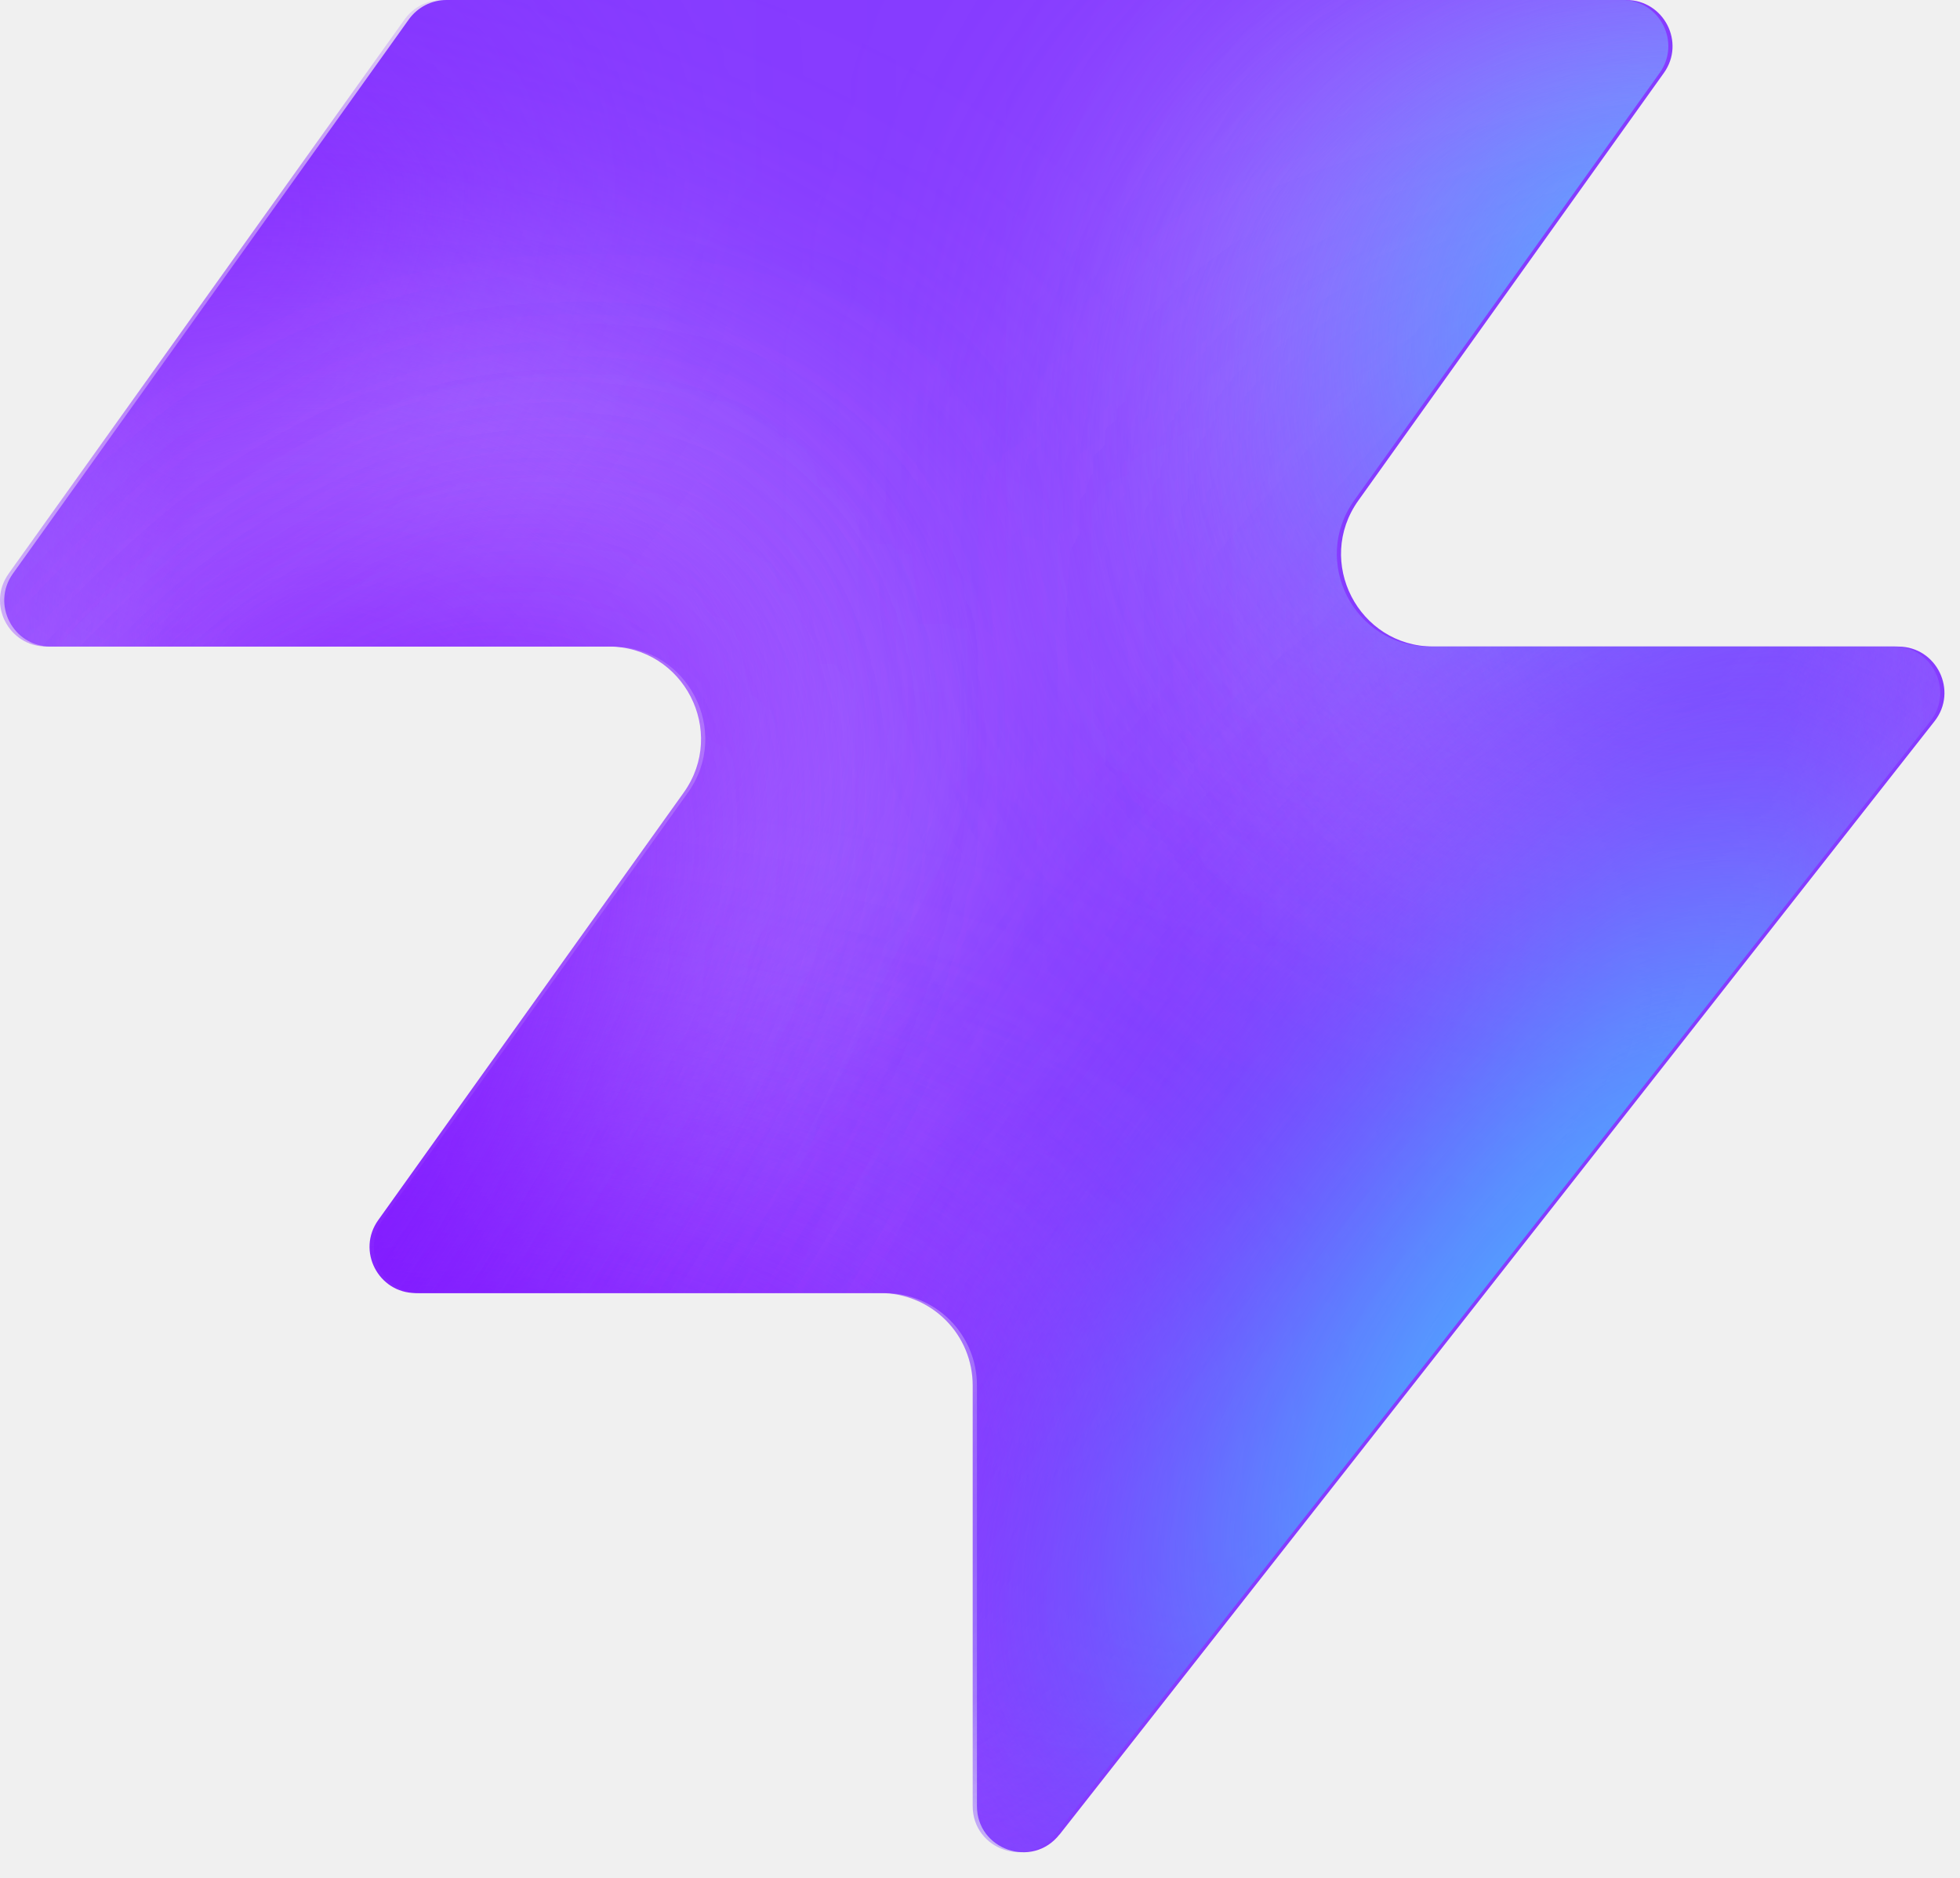
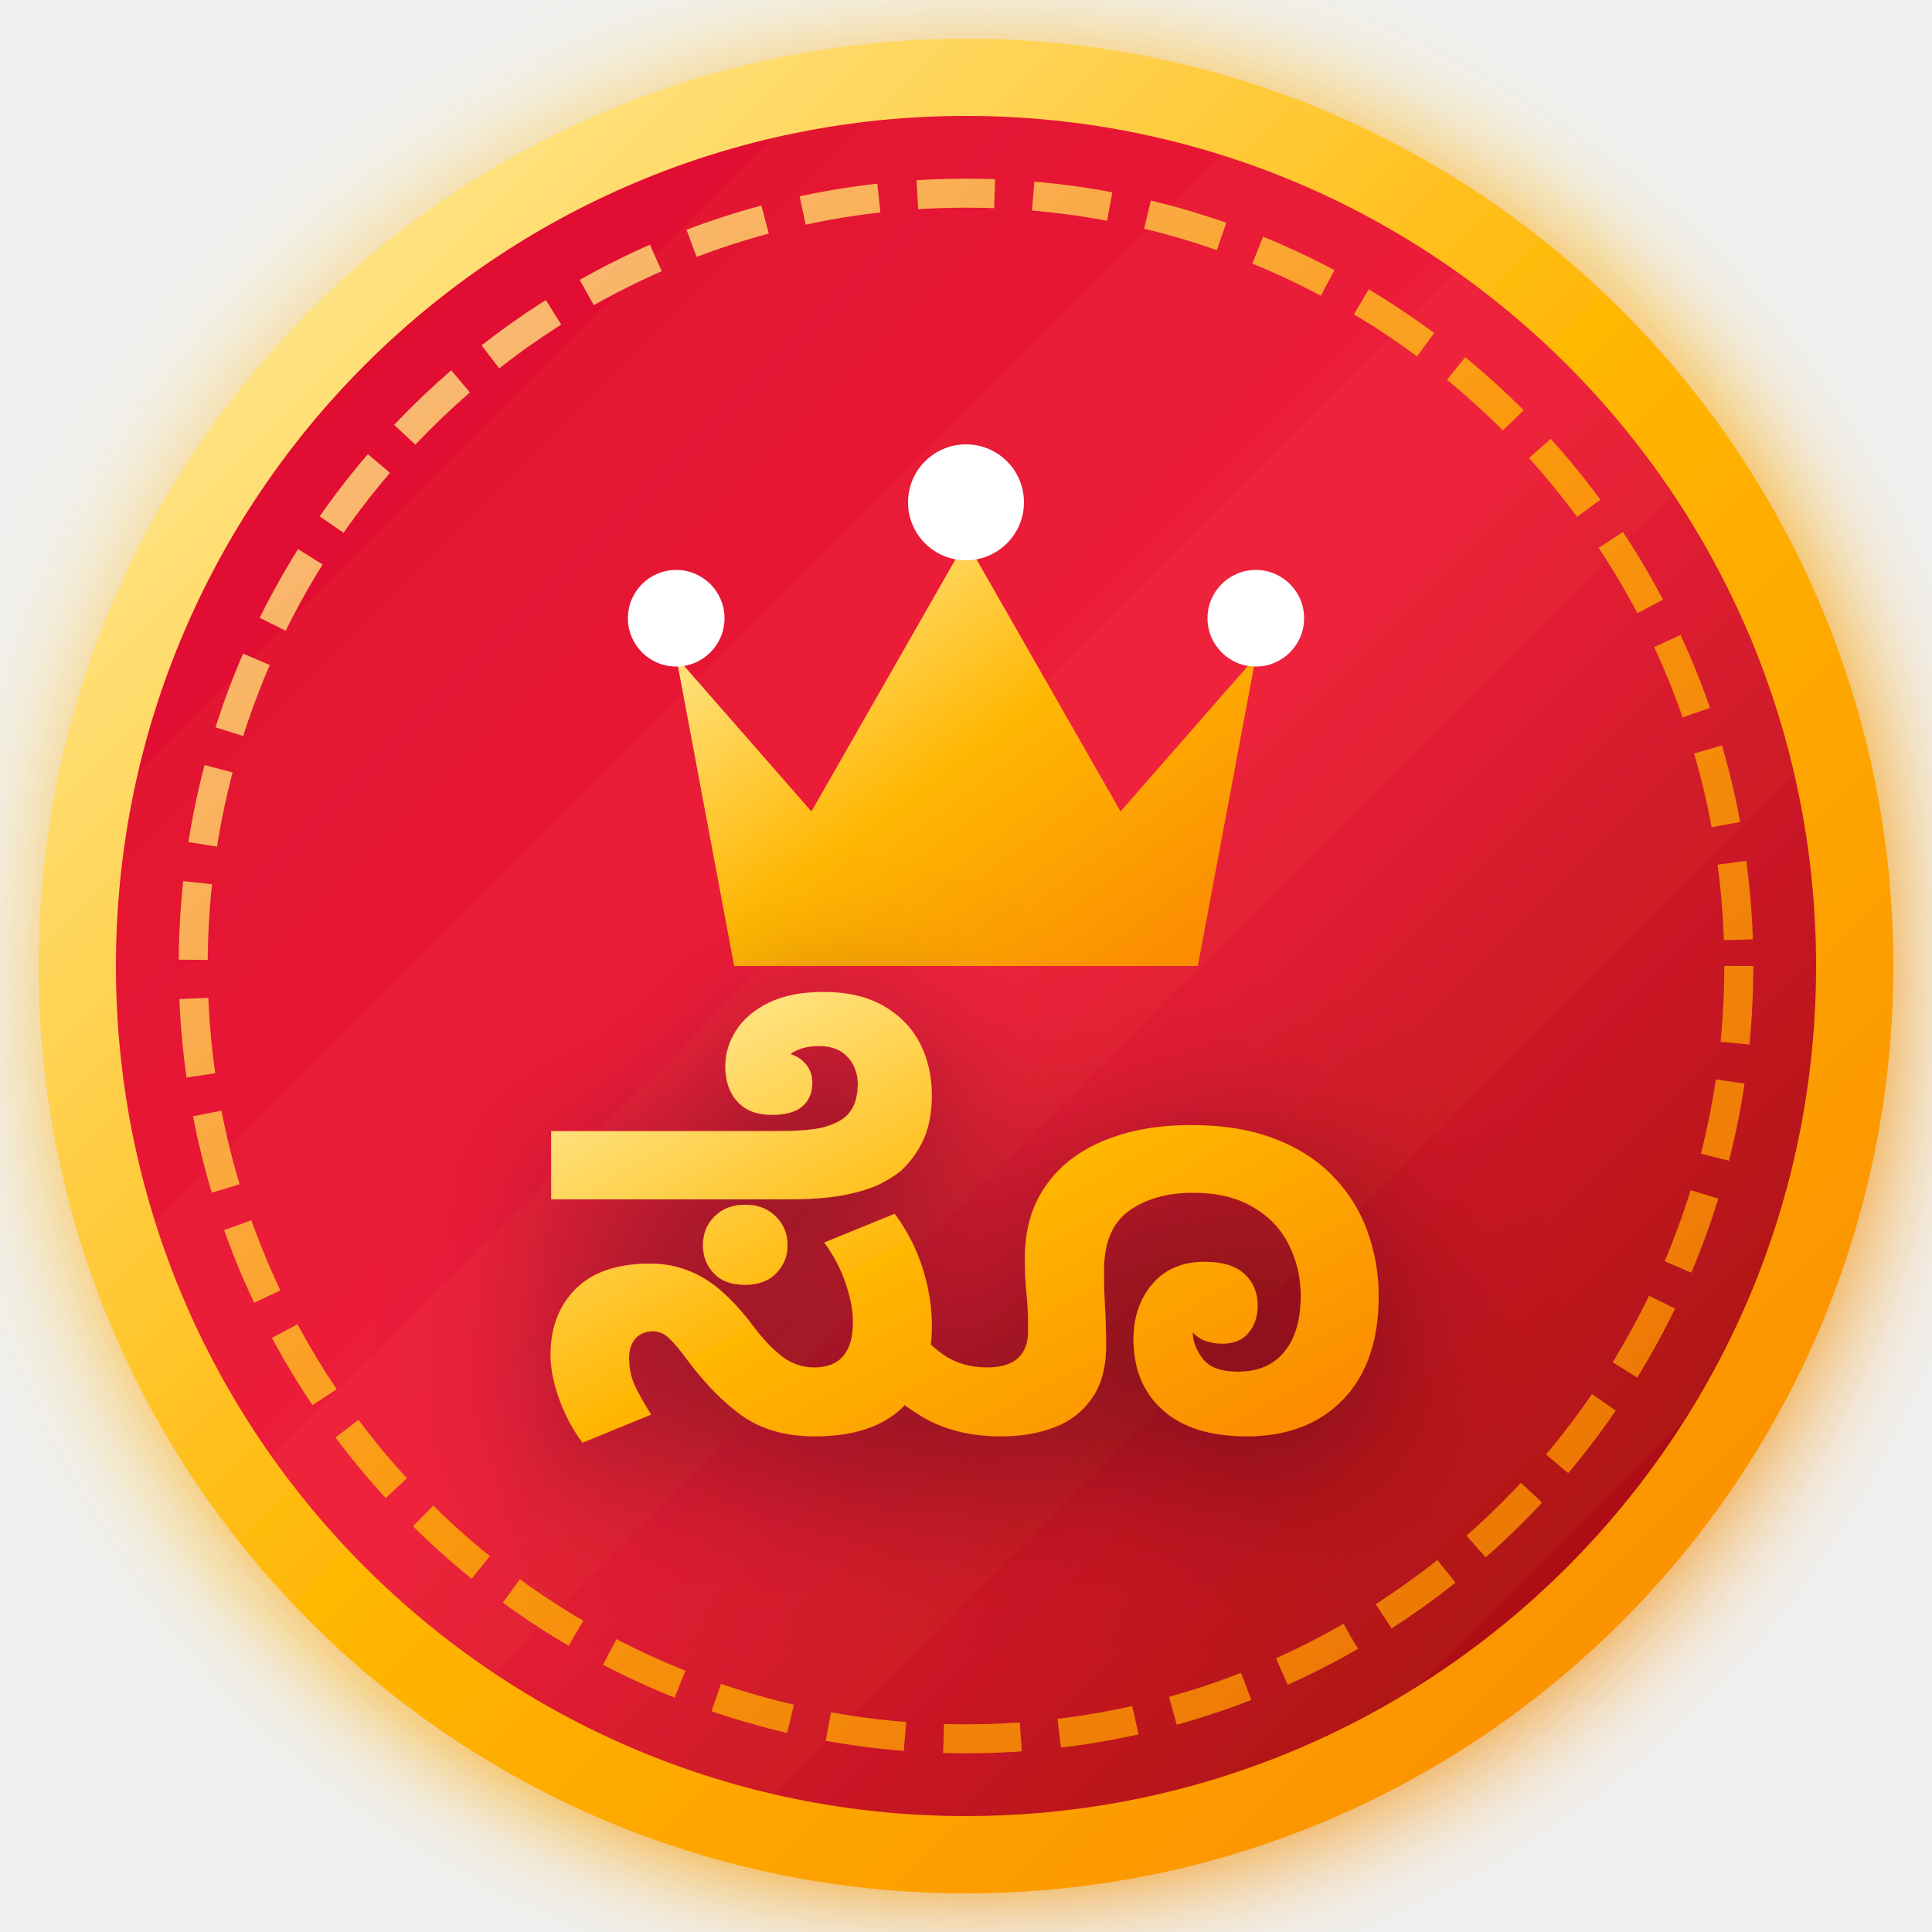
- <svg xmlns="http://www.w3.org/2000/svg" width="48" height="46" fill="none" viewBox="0 0 48 46">
-   <path fill="#863bff" d="M25.946 44.938c-.664.845-2.021.375-2.021-.698V33.937a2.26 2.26 0 0 0-2.262-2.262H10.287c-.92 0-1.456-1.04-.92-1.788l7.48-10.471c1.07-1.497 0-3.578-1.842-3.578H1.237c-.92 0-1.456-1.04-.92-1.788L10.013.474c.214-.297.556-.474.92-.474h28.894c.92 0 1.456 1.04.92 1.788l-7.48 10.471c-1.07 1.498 0 3.579 1.842 3.579h11.377c.943 0 1.473 1.088.89 1.83L25.947 44.94z" style="fill:#863bff;fill:color(display-p3 .525 .23 1);fill-opacity:1" />
-   <mask id="a" width="48" height="46" x="0" y="0" maskUnits="userSpaceOnUse" style="mask-type:alpha">
-     <path fill="#000" d="M25.842 44.938c-.664.844-2.021.375-2.021-.698V33.937a2.26 2.26 0 0 0-2.262-2.262H10.183c-.92 0-1.456-1.04-.92-1.788l7.48-10.471c1.07-1.498 0-3.579-1.842-3.579H1.133c-.92 0-1.456-1.04-.92-1.787L9.91.473c.214-.297.556-.474.92-.474h28.894c.92 0 1.456 1.04.92 1.788l-7.48 10.471c-1.07 1.498 0 3.578 1.842 3.578h11.377c.943 0 1.473 1.088.89 1.832L25.843 44.94z" style="fill:#000;fill-opacity:1" />
-   </mask>
-   <g mask="url(#a)">
-     <g filter="url(#b)">
-       <ellipse cx="5.508" cy="14.704" fill="#ede6ff" rx="5.508" ry="14.704" style="fill:#ede6ff;fill:color(display-p3 .927 .903 1);fill-opacity:1" transform="matrix(.00324 1 1 -.00324 -4.47 31.516)" />
-     </g>
-     <g filter="url(#c)">
-       <ellipse cx="10.399" cy="29.851" fill="#ede6ff" rx="10.399" ry="29.851" style="fill:#ede6ff;fill:color(display-p3 .927 .903 1);fill-opacity:1" transform="matrix(.00324 1 1 -.00324 -39.328 7.883)" />
-     </g>
-     <g filter="url(#d)">
-       <ellipse cx="5.508" cy="30.487" fill="#7e14ff" rx="5.508" ry="30.487" style="fill:#7e14ff;fill:color(display-p3 .492 .077 1);fill-opacity:1" transform="rotate(89.814 -25.913 -14.639)scale(1 -1)" />
-     </g>
-     <g filter="url(#e)">
-       <ellipse cx="5.508" cy="30.599" fill="#7e14ff" rx="5.508" ry="30.599" style="fill:#7e14ff;fill:color(display-p3 .492 .077 1);fill-opacity:1" transform="rotate(89.814 -32.644 -3.334)scale(1 -1)" />
-     </g>
-     <g filter="url(#f)">
-       <ellipse cx="5.508" cy="30.599" fill="#7e14ff" rx="5.508" ry="30.599" style="fill:#7e14ff;fill:color(display-p3 .492 .077 1);fill-opacity:1" transform="matrix(.00324 1 1 -.00324 -34.34 30.47)" />
-     </g>
-     <g filter="url(#g)">
-       <ellipse cx="14.072" cy="22.078" fill="#ede6ff" rx="14.072" ry="22.078" style="fill:#ede6ff;fill:color(display-p3 .927 .903 1);fill-opacity:1" transform="rotate(93.35 24.506 48.493)scale(-1 1)" />
-     </g>
-     <g filter="url(#h)">
-       <ellipse cx="3.47" cy="21.501" fill="#7e14ff" rx="3.47" ry="21.501" style="fill:#7e14ff;fill:color(display-p3 .492 .077 1);fill-opacity:1" transform="rotate(89.009 28.708 47.59)scale(-1 1)" />
-     </g>
-     <g filter="url(#i)">
-       <ellipse cx="3.47" cy="21.501" fill="#7e14ff" rx="3.47" ry="21.501" style="fill:#7e14ff;fill:color(display-p3 .492 .077 1);fill-opacity:1" transform="rotate(89.009 28.708 47.59)scale(-1 1)" />
-     </g>
-     <g filter="url(#j)">
-       <ellipse cx=".387" cy="8.972" fill="#7e14ff" rx="4.407" ry="29.108" style="fill:#7e14ff;fill:color(display-p3 .492 .077 1);fill-opacity:1" transform="rotate(39.51 .387 8.972)" />
-     </g>
-     <g filter="url(#k)">
-       <ellipse cx="47.523" cy="-6.092" fill="#7e14ff" rx="4.407" ry="29.108" style="fill:#7e14ff;fill:color(display-p3 .492 .077 1);fill-opacity:1" transform="rotate(37.892 47.523 -6.092)" />
-     </g>
-     <g filter="url(#l)">
-       <ellipse cx="41.412" cy="6.333" fill="#47bfff" rx="5.971" ry="9.665" style="fill:#47bfff;fill:color(display-p3 .28 .748 1);fill-opacity:1" transform="rotate(37.892 41.412 6.333)" />
-     </g>
-     <g filter="url(#m)">
-       <ellipse cx="-1.879" cy="38.332" fill="#7e14ff" rx="4.407" ry="29.108" style="fill:#7e14ff;fill:color(display-p3 .492 .077 1);fill-opacity:1" transform="rotate(37.892 -1.88 38.332)" />
-     </g>
-     <g filter="url(#n)">
-       <ellipse cx="-1.879" cy="38.332" fill="#7e14ff" rx="4.407" ry="29.108" style="fill:#7e14ff;fill:color(display-p3 .492 .077 1);fill-opacity:1" transform="rotate(37.892 -1.88 38.332)" />
-     </g>
-     <g filter="url(#o)">
-       <ellipse cx="35.651" cy="29.907" fill="#7e14ff" rx="4.407" ry="29.108" style="fill:#7e14ff;fill:color(display-p3 .492 .077 1);fill-opacity:1" transform="rotate(37.892 35.651 29.907)" />
-     </g>
-     <g filter="url(#p)">
-       <ellipse cx="38.418" cy="32.4" fill="#47bfff" rx="5.971" ry="15.297" style="fill:#47bfff;fill:color(display-p3 .28 .748 1);fill-opacity:1" transform="rotate(37.892 38.418 32.4)" />
-     </g>
-   </g>
+ <svg xmlns="http://www.w3.org/2000/svg" width="512" height="512" viewBox="0 0 100 100" fill="none">
  <defs>
-     <filter id="b" width="60.045" height="41.654" x="-19.77" y="16.149" color-interpolation-filters="sRGB" filterUnits="userSpaceOnUse">
-       <feFlood flood-opacity="0" result="BackgroundImageFix" />
-       <feBlend in="SourceGraphic" in2="BackgroundImageFix" result="shape" />
-       <feGaussianBlur result="effect1_foregroundBlur_2002_17158" stdDeviation="7.659" />
-     </filter>
-     <filter id="c" width="90.34" height="51.437" x="-54.613" y="-7.533" color-interpolation-filters="sRGB" filterUnits="userSpaceOnUse">
-       <feFlood flood-opacity="0" result="BackgroundImageFix" />
-       <feBlend in="SourceGraphic" in2="BackgroundImageFix" result="shape" />
-       <feGaussianBlur result="effect1_foregroundBlur_2002_17158" stdDeviation="7.659" />
-     </filter>
-     <filter id="d" width="79.355" height="29.4" x="-49.64" y="2.03" color-interpolation-filters="sRGB" filterUnits="userSpaceOnUse">
-       <feFlood flood-opacity="0" result="BackgroundImageFix" />
-       <feBlend in="SourceGraphic" in2="BackgroundImageFix" result="shape" />
-       <feGaussianBlur result="effect1_foregroundBlur_2002_17158" stdDeviation="4.596" />
-     </filter>
-     <filter id="e" width="79.579" height="29.4" x="-45.045" y="20.029" color-interpolation-filters="sRGB" filterUnits="userSpaceOnUse">
-       <feFlood flood-opacity="0" result="BackgroundImageFix" />
-       <feBlend in="SourceGraphic" in2="BackgroundImageFix" result="shape" />
-       <feGaussianBlur result="effect1_foregroundBlur_2002_17158" stdDeviation="4.596" />
-     </filter>
-     <filter id="f" width="79.579" height="29.4" x="-43.513" y="21.178" color-interpolation-filters="sRGB" filterUnits="userSpaceOnUse">
-       <feFlood flood-opacity="0" result="BackgroundImageFix" />
-       <feBlend in="SourceGraphic" in2="BackgroundImageFix" result="shape" />
-       <feGaussianBlur result="effect1_foregroundBlur_2002_17158" stdDeviation="4.596" />
-     </filter>
-     <filter id="g" width="74.749" height="58.852" x="15.756" y="-17.901" color-interpolation-filters="sRGB" filterUnits="userSpaceOnUse">
-       <feFlood flood-opacity="0" result="BackgroundImageFix" />
-       <feBlend in="SourceGraphic" in2="BackgroundImageFix" result="shape" />
-       <feGaussianBlur result="effect1_foregroundBlur_2002_17158" stdDeviation="7.659" />
-     </filter>
-     <filter id="h" width="61.377" height="25.362" x="23.548" y="2.284" color-interpolation-filters="sRGB" filterUnits="userSpaceOnUse">
-       <feFlood flood-opacity="0" result="BackgroundImageFix" />
-       <feBlend in="SourceGraphic" in2="BackgroundImageFix" result="shape" />
-       <feGaussianBlur result="effect1_foregroundBlur_2002_17158" stdDeviation="4.596" />
-     </filter>
-     <filter id="i" width="61.377" height="25.362" x="23.548" y="2.284" color-interpolation-filters="sRGB" filterUnits="userSpaceOnUse">
-       <feFlood flood-opacity="0" result="BackgroundImageFix" />
-       <feBlend in="SourceGraphic" in2="BackgroundImageFix" result="shape" />
-       <feGaussianBlur result="effect1_foregroundBlur_2002_17158" stdDeviation="4.596" />
-     </filter>
-     <filter id="j" width="56.045" height="63.649" x="-27.636" y="-22.853" color-interpolation-filters="sRGB" filterUnits="userSpaceOnUse">
-       <feFlood flood-opacity="0" result="BackgroundImageFix" />
-       <feBlend in="SourceGraphic" in2="BackgroundImageFix" result="shape" />
-       <feGaussianBlur result="effect1_foregroundBlur_2002_17158" stdDeviation="4.596" />
-     </filter>
-     <filter id="k" width="54.814" height="64.646" x="20.116" y="-38.415" color-interpolation-filters="sRGB" filterUnits="userSpaceOnUse">
-       <feFlood flood-opacity="0" result="BackgroundImageFix" />
-       <feBlend in="SourceGraphic" in2="BackgroundImageFix" result="shape" />
-       <feGaussianBlur result="effect1_foregroundBlur_2002_17158" stdDeviation="4.596" />
-     </filter>
-     <filter id="l" width="33.541" height="35.313" x="24.641" y="-11.323" color-interpolation-filters="sRGB" filterUnits="userSpaceOnUse">
-       <feFlood flood-opacity="0" result="BackgroundImageFix" />
-       <feBlend in="SourceGraphic" in2="BackgroundImageFix" result="shape" />
-       <feGaussianBlur result="effect1_foregroundBlur_2002_17158" stdDeviation="4.596" />
-     </filter>
-     <filter id="m" width="54.814" height="64.646" x="-29.286" y="6.009" color-interpolation-filters="sRGB" filterUnits="userSpaceOnUse">
-       <feFlood flood-opacity="0" result="BackgroundImageFix" />
-       <feBlend in="SourceGraphic" in2="BackgroundImageFix" result="shape" />
-       <feGaussianBlur result="effect1_foregroundBlur_2002_17158" stdDeviation="4.596" />
-     </filter>
-     <filter id="n" width="54.814" height="64.646" x="-29.286" y="6.009" color-interpolation-filters="sRGB" filterUnits="userSpaceOnUse">
-       <feFlood flood-opacity="0" result="BackgroundImageFix" />
-       <feBlend in="SourceGraphic" in2="BackgroundImageFix" result="shape" />
-       <feGaussianBlur result="effect1_foregroundBlur_2002_17158" stdDeviation="4.596" />
-     </filter>
-     <filter id="o" width="54.814" height="64.646" x="8.244" y="-2.416" color-interpolation-filters="sRGB" filterUnits="userSpaceOnUse">
-       <feFlood flood-opacity="0" result="BackgroundImageFix" />
-       <feBlend in="SourceGraphic" in2="BackgroundImageFix" result="shape" />
-       <feGaussianBlur result="effect1_foregroundBlur_2002_17158" stdDeviation="4.596" />
-     </filter>
-     <filter id="p" width="39.409" height="43.623" x="18.713" y="10.588" color-interpolation-filters="sRGB" filterUnits="userSpaceOnUse">
-       <feFlood flood-opacity="0" result="BackgroundImageFix" />
-       <feBlend in="SourceGraphic" in2="BackgroundImageFix" result="shape" />
-       <feGaussianBlur result="effect1_foregroundBlur_2002_17158" stdDeviation="4.596" />
+     <linearGradient id="logoBg" x1="0%" y1="0%" x2="100%" y2="100%">
+       <stop offset="0%" stop-color="#d90429" />
+       <stop offset="50%" stop-color="#ef233c" />
+       <stop offset="100%" stop-color="#8d0801" />
+     </linearGradient>
+     <linearGradient id="goldGrad" x1="0%" y1="0%" x2="100%" y2="100%">
+       <stop offset="0%" stop-color="#fff3b0" />
+       <stop offset="50%" stop-color="#ffb703" />
+       <stop offset="100%" stop-color="#fb8500" />
+     </linearGradient>
+     <filter id="logoGlow" x="-20%" y="-20%" width="140%" height="140%">
+       <feGaussianBlur stdDeviation="3" result="blur" />
+       <feComposite in="SourceGraphic" in2="blur" operator="over" />
    </filter>
  </defs>
+   <circle cx="50" cy="50" r="46" fill="url(#logoBg)" stroke="url(#goldGrad)" stroke-width="4" filter="url(#logoGlow)" />
+   <circle cx="50" cy="50" r="40" stroke="url(#goldGrad)" stroke-width="1.5" stroke-dasharray="4 2" opacity="0.8" />
+   <path d="M35 34 L42 42 L50 28 L58 42 L65 34 L62 50 L38 50 Z" fill="url(#goldGrad)" />
+   <circle cx="35" cy="32" r="2.5" fill="#fff" />
+   <circle cx="50" cy="26" r="3" fill="#fff" />
+   <circle cx="65" cy="32" r="2.5" fill="#fff" />
+   <text x="50" y="74" text-anchor="middle" fill="url(#goldGrad)" font-size="28" font-weight="900" font-family="Noto Sans Kannada, sans-serif" filter="drop-shadow(0px 2px 4px rgba(0,0,0,0.5))">ಸೊ</text>
</svg>
